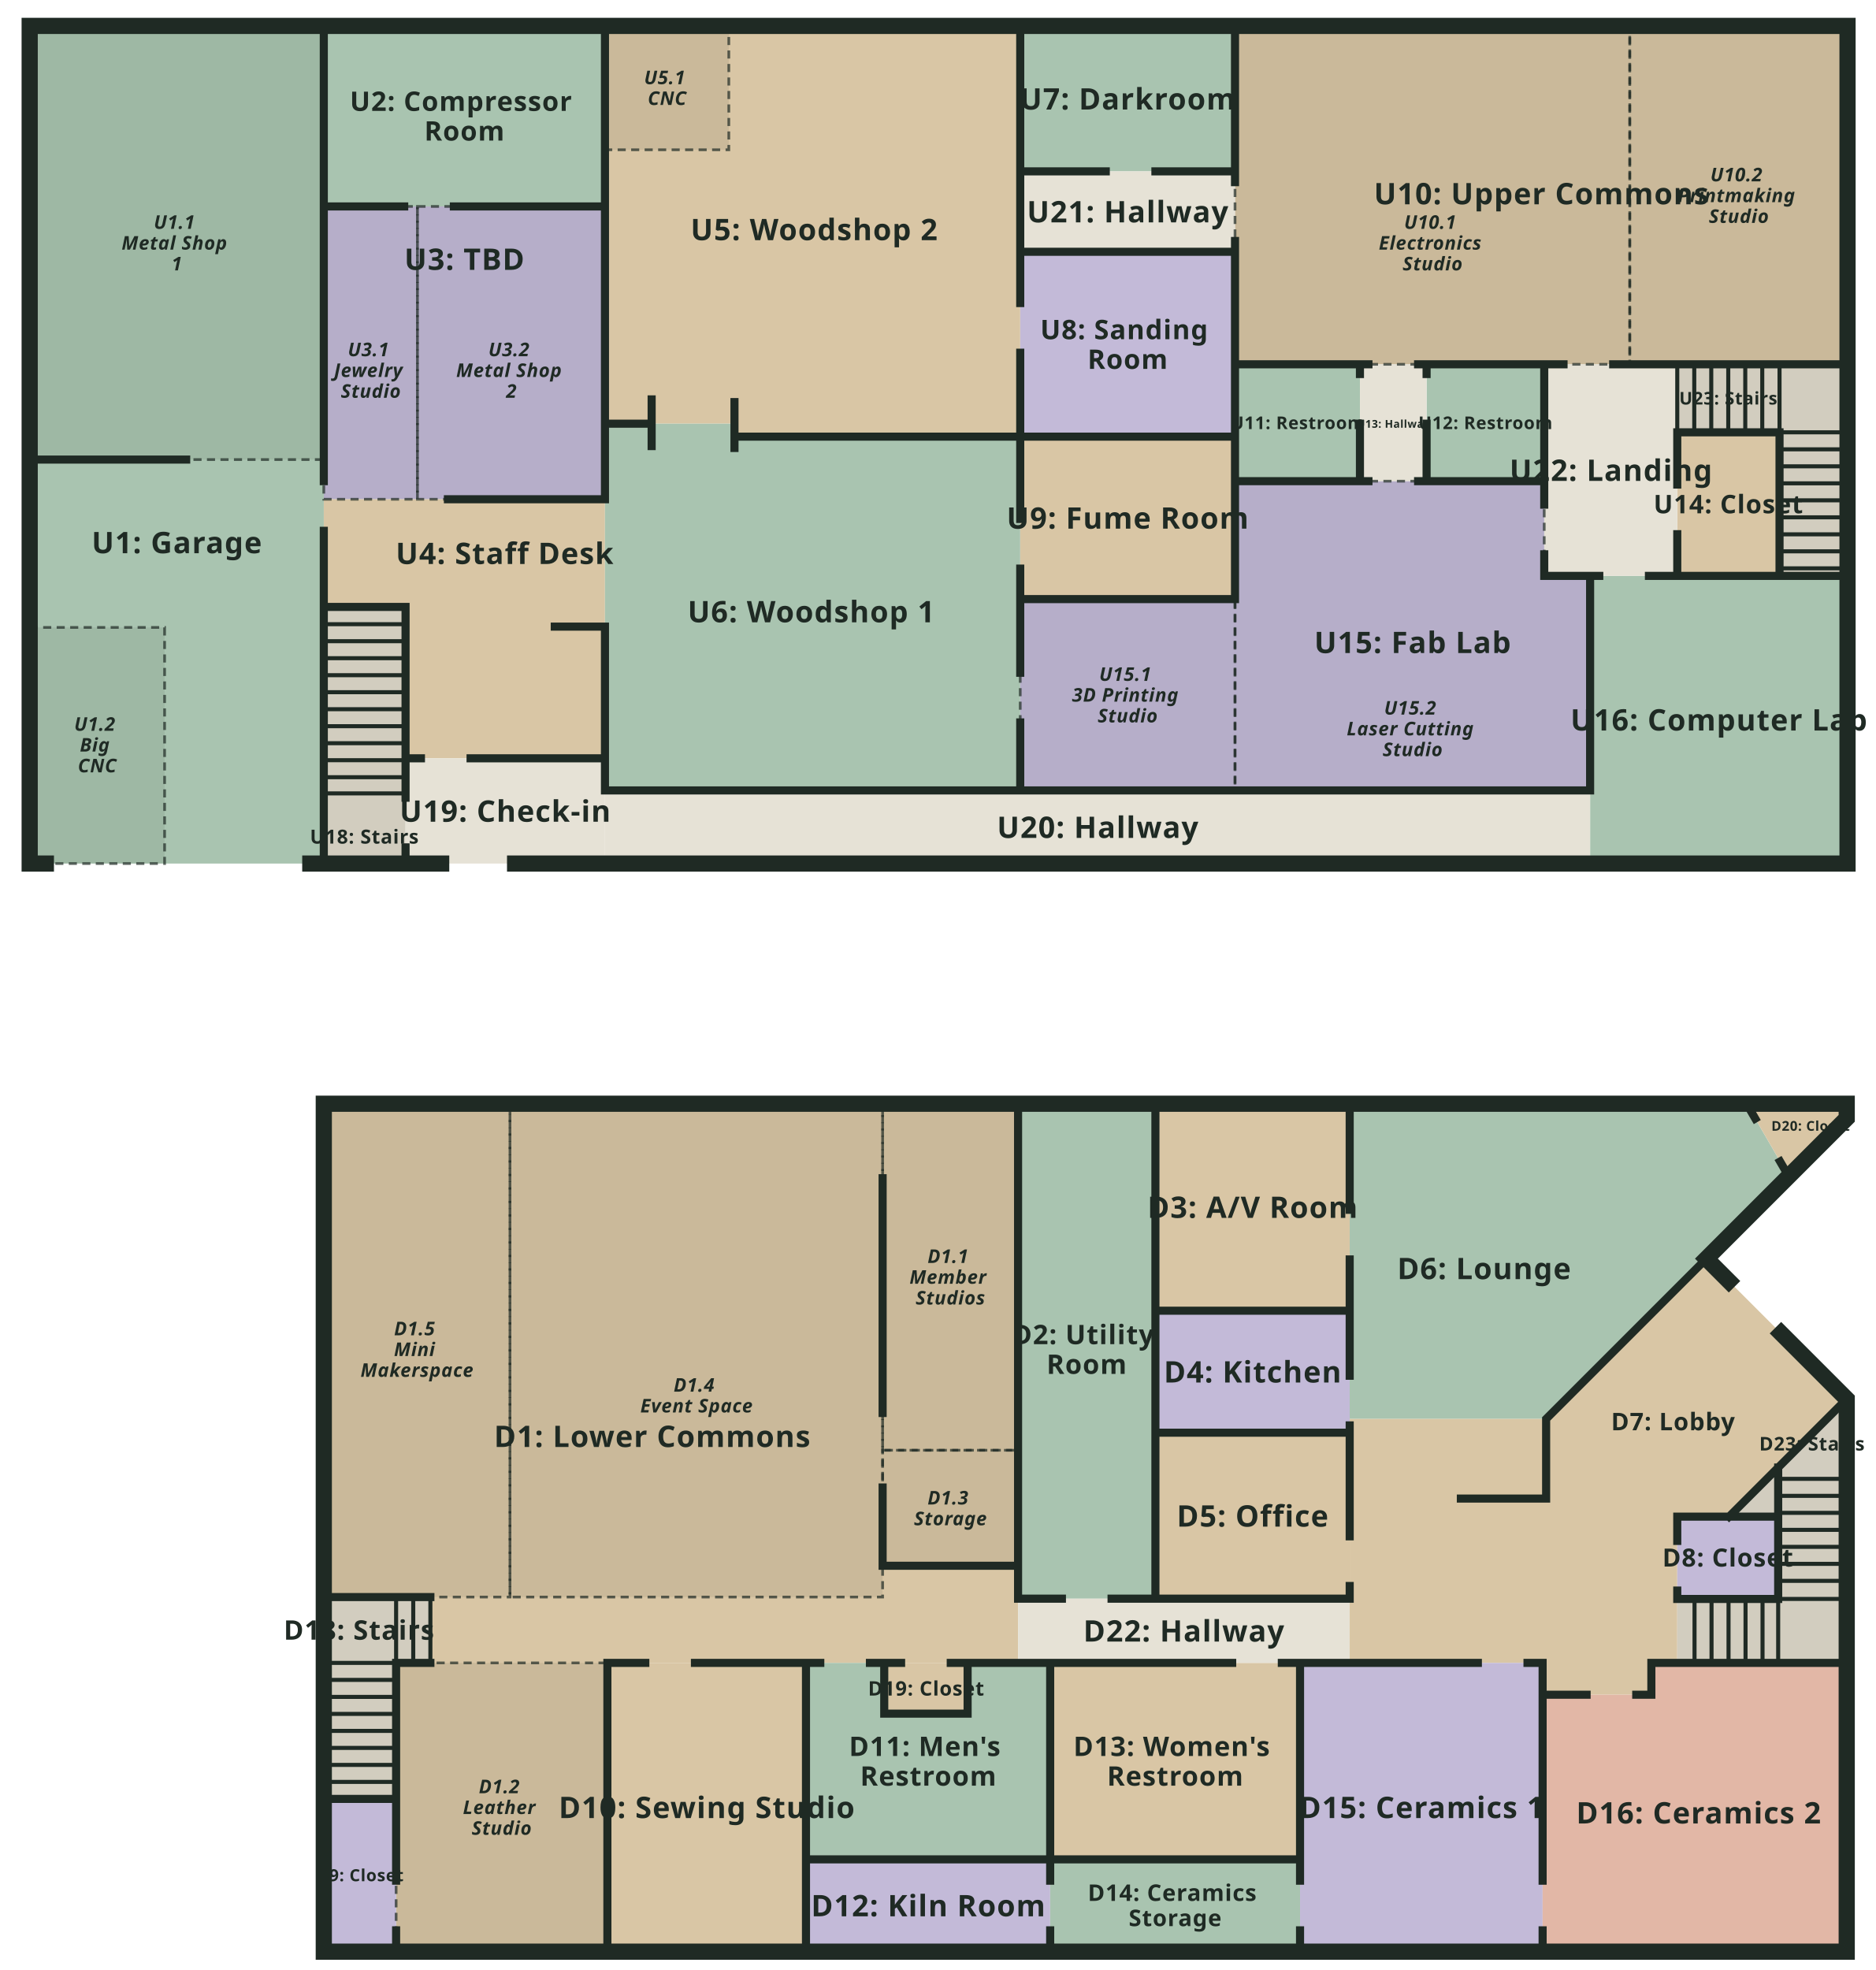
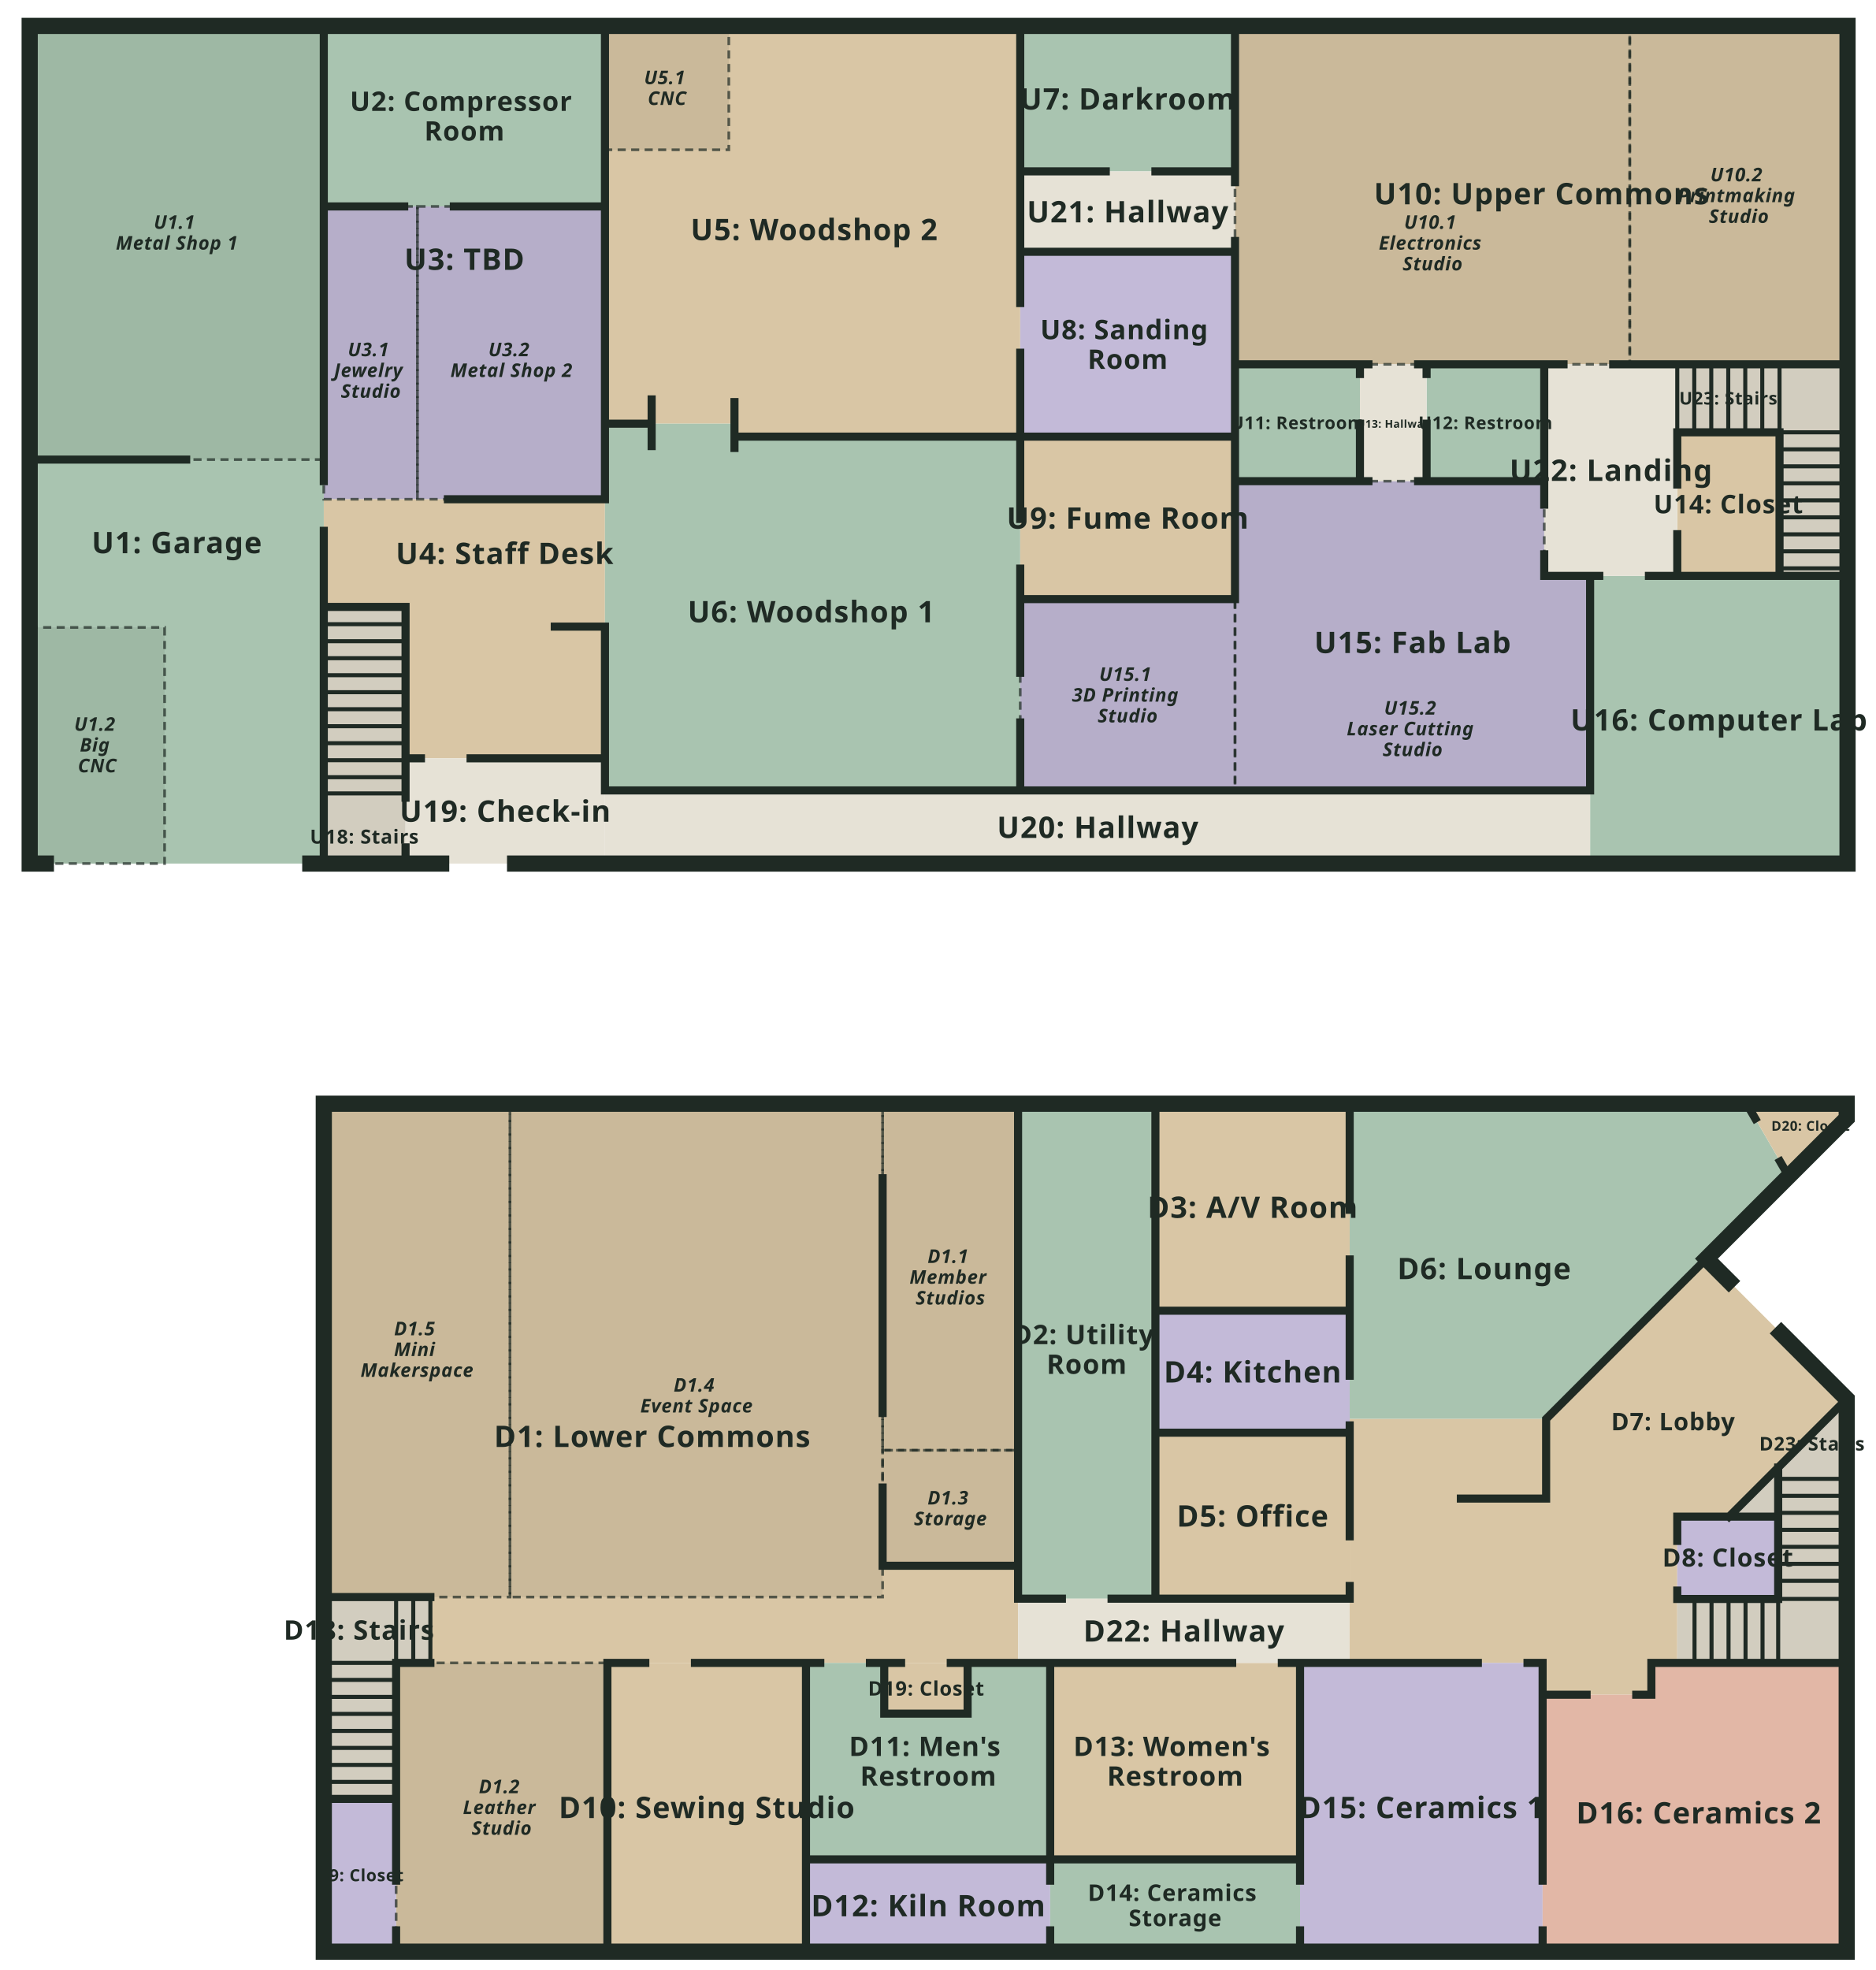
<svg xmlns="http://www.w3.org/2000/svg" viewBox="170 20 695 730">
  <g id="upstairs">
    <g id="up-rooms" stroke="none" fill-rule="evenodd">
      <path id="room-U1" fill="#a9c4b0" d="M181 29.6 L290 29.6 L290 340 L181 340 Z" />
      <path id="room-U2" fill="#a9c4b0" d="M290 29.6 L394.2 29.6 L394.2 96.5 L290 96.5 Z" />
      <path id="room-U3" fill="#c3bad8" d="M290 96.5 L394.2 96.5 L394.2 205 L290 205 Z" />
      <path id="room-U4" fill="#d9c6a5" d="M290 205 L394.2 205 L394.2 301 L320.3 301 L320.3 244.9 L290 244.9 Z" />
      <path id="room-U5" fill="#d9c6a5" d="M394.2 29.6 L548.1 29.6 L548.1 181.8 L442.2 181.8 L442.2 177 L394.2 177 Z" />
      <path id="room-U6" fill="#a9c4b0" d="M394.2 177 L442.2 177 L442.2 181.8 L548.1 181.8 L548.1 312.9 L394.2 312.9 Z" />
      <path id="room-U7" fill="#a9c4b0" d="M548.1 29.6 L627.7 29.6 L627.7 83.5 L548.1 83.5 Z" />
      <path id="room-U8" fill="#c3bad8" d="M548.1 113.3 L627.7 113.3 L627.7 181.8 L548.1 181.8 Z" />
      <path id="room-U9" fill="#d9c6a5" d="M548.1 181.8 L627.7 181.8 L627.7 242 L548.1 242 Z" />
      <path id="room-U15" fill="#c3bad8" d="M627.7 198.3 L742.3 198.3 L742.3 233.4 L759.3 233.4 L759.3 312.9 L548.1 312.9 L548.1 242 L627.7 242 Z" />
      <path id="room-U10" fill="#d9c6a5" d="M627.7 29.6 L854.7 29.6 L854.7 155 L627.7 155 Z" />
      <path id="room-U11" fill="#a9c4b0" d="M627.7 155 L674 155 L674 198.3 L627.7 198.3 Z" />
      <path id="room-U12" fill="#a9c4b0" d="M698.7 155 L742.3 155 L742.3 198.3 L698.7 198.3 Z" />
      <path id="room-U14" fill="#d9c6a5" d="M791.6 180.2 L829.5 180.2 L829.5 233.4 L791.6 233.4 Z" />
      <path id="room-U16" fill="#a9c4b0" d="M759.3 233.4 L854.7 233.4 L854.7 340 L759.3 340 Z" />
      <path id="room-U18" fill="#d2cdbf" d="M290 244.9 L320.3 244.9 L320.3 340 L290 340 Z" />
      <path id="room-U19" fill="#e6e2d6" d="M320.3 301 L394.2 301 L394.2 340 L320.3 340 Z" />
      <path id="room-U20" fill="#e6e2d6" d="M394.2 312.9 L759.3 312.9 L759.3 340 L394.2 340 Z" />
      <path id="room-U21" fill="#e6e2d6" d="M548.1 83.5 L627.7 83.5 L627.7 113.3 L548.1 113.3 Z" />
      <path id="room-U13" fill="#e6e2d6" d="M674 155 L698.7 155 L698.7 198.3 L674 198.3 Z" />
      <path id="room-U22" fill="#e6e2d6" d="M742.3 155 L791.6 155 L791.6 233.4 L742.3 233.4 Z" />
      <path id="room-U23" fill="#d2cdbf" d="M791.6 155 L854.7 155 L854.7 233.4 L829.5 233.4 L829.5 180.2 L791.6 180.2 Z" />
    </g>
    <g id="up-zones" fill="#1f2a24" fill-opacity="0.08" stroke="#1f2a24" stroke-width="1" stroke-dasharray="3 2" stroke-opacity="0.7">
      <path id="zone-U1.1" data-room="U1" d="M181 29.6 L290 29.6 L290 190.3 L181 190.3 Z" />
      <path id="zone-U1.2" data-room="U1" d="M181 252.5 L231 252.5 L231 340 L181 340 Z" />
      <path id="zone-U5.1" data-room="U5" d="M394.2 29.6 L440.1 29.6 L440.1 75.5 L394.2 75.5 Z" />
      <path id="zone-U10.1" data-room="U10" d="M627.7 29.6 L774 29.6 L774 155 L627.7 155 Z" />
      <path id="zone-U10.2" data-room="U10" d="M774 29.6 L854.7 29.6 L854.7 155 L774 155 Z" />
      <path id="zone-U15.1" data-room="U15" d="M548.1 242 L627.7 242 L627.7 312.9 L548.1 312.9 Z" />
      <path id="zone-U15.2" data-room="U15" d="M627.7 198.3 L742.3 198.3 L742.3 233.4 L759.3 233.4 L759.3 312.9 L627.7 312.9 Z" />
      <path id="zone-U3.1" data-room="U3" d="M290 96.5 L324.7 96.5 L324.7 205 L290 205 Z" />
      <path id="zone-U3.2" data-room="U3" d="M324.7 96.5 L394.2 96.5 L394.2 205 L324.7 205 Z" />
    </g>
    <g id="up-walls" fill="none" stroke="#1f2a24" stroke-linecap="square">
      <path id="up-exterior" stroke-width="6" d="M333.5 340 H285 M187 340 H181 V29.6 H854.7 V340 H360.9" />
      <path id="up-interior" stroke-width="3" d="M181 190.3 H239 M290 29.6 V198.3 M290 216.7 V340 M290 244.9 H320.3 V315.6 M320.3 334 V340 M290 96.5 H319.8 M338.2 96.5 H394.2 M394.2 29.6 V205 H336 M375.6 252.2 H394.2 V312.9 M320.3 301 H326 M344.4 301 H394.2 M394.2 312.9 H759.3 M442.2 181.8 H627.7 M442.2 169 V186 M394.2 177 H411.5 M411.5 168 V185.3 M548.1 29.6 V132.3 M548.1 150.7 V212.3 M548.1 230.7 V269.3 M548.1 287.7 V312.9 M548.1 83.5 H579.8 M598.2 83.5 H627.7 M627.7 29.6 V87.5 M627.7 109.3 V242 M548.1 113.3 H627.7 M548.1 242 H627.7 M627.7 155 H677.15 M627.7 198.3 H677.15 M674 155 V158.6 M674 177 V198.3 M695.55 155 H749.45 M742.3 155 V207 M695.55 198.3 H742.3 M698.7 155 V158.6 M698.7 177 V198.3 M742.3 225.4 V233.4 H762.7 M759.3 233.4 V312.9 M767.85 155 H854.7 M791.6 180.2 V199.55 M791.6 217.95 V233.4 M791.6 180.2 H829.5 V233.4 M781.1 233.4 H854.7" />
      <path id="up-stairs" stroke-width="1.5" d="M290 245 H320.3 V314 H290 Z M290 251.3 H320.3 M290 257.6 H320.3 M290 263.9 H320.3 M290 270.2 H320.3 M290 276.5 H320.3 M290 282.8 H320.3 M290 289.1 H320.3 M290 295.4 H320.3 M290 301.7 H320.3 M290 308 H320.3 M791.6 155 H829.5 V180.2 H791.6 Z M797.9 155 V180.2 M804.2 155 V180.2 M810.5 155 V180.2 M816.8 155 V180.2 M823.1 155 V180.2 M829.5 180.2 H854.7 V233.4 H829.5 Z M829.5 186.5 H854.7 M829.5 192.8 H854.7 M829.5 199.1 H854.7 M829.5 205.4 H854.7 M829.5 211.7 H854.7 M829.5 218 H854.7 M829.5 224.3 H854.7 M829.5 230.6 H854.7" />
    </g>
    <g id="up-room-labels" stroke="none" fill="#1f2a24" font-family="'Archivo Narrow', sans-serif" font-weight="600" text-anchor="middle" letter-spacing="0.03em" style="text-transform:uppercase">
      <text id="label-U1" x="235.5" y="225" font-size="11">
        <tspan x="235.5" dy="0">U1: Garage</tspan>
      </text>
      <text id="label-U2" x="342.1" y="61.1" font-size="10">
        <tspan x="342.1" dy="0">U2: Compressor</tspan>
        <tspan x="342.1" dy="11.00">Room</tspan>
      </text>
      <text id="label-U3" x="342.1" y="120" font-size="11">
        <tspan x="342.1" dy="0">U3: TBD</tspan>
      </text>
      <text id="label-U4" x="357" y="229.0" font-size="11">
        <tspan x="357" dy="0">U4: Staff Desk</tspan>
      </text>
      <text id="label-U5" x="471.7" y="109.0" font-size="11">
        <tspan x="471.7" dy="0">U5: Woodshop 2</tspan>
      </text>
      <text id="label-U6" x="470.6" y="250.6" font-size="11">
        <tspan x="470.6" dy="0">U6: Woodshop 1</tspan>
      </text>
      <text id="label-U7" x="587.9" y="60.6" font-size="11">
        <tspan x="587.9" dy="0">U7: Darkroom</tspan>
      </text>
      <text id="label-U8" x="587.9" y="145.7" font-size="10">
        <tspan x="587.9" dy="0">U8: Sanding</tspan>
        <tspan x="587.9" dy="11.00">Room</tspan>
      </text>
      <text id="label-U9" x="587.9" y="215.9" font-size="11">
        <tspan x="587.9" dy="0">U9: Fume Room</tspan>
      </text>
      <text id="label-U15" x="693.5" y="262" font-size="11">
        <tspan x="693.5" dy="0">U15: Fab Lab</tspan>
      </text>
      <text id="label-U10" x="741.2" y="95.7" font-size="11">
        <tspan x="741.2" dy="0">U10: Upper Commons</tspan>
      </text>
      <text id="label-U11" x="650.9" y="179.0" font-size="6.5">
        <tspan x="650.9" dy="0">U11: Restroom</tspan>
      </text>
      <text id="label-U12" x="720.5" y="179.0" font-size="6.5">
        <tspan x="720.5" dy="0">U12: Restroom</tspan>
      </text>
      <text id="label-U14" x="810.5" y="210.2" font-size="9.5">
        <tspan x="810.5" dy="0">U14: Closet</tspan>
      </text>
      <text id="label-U16" x="807" y="290.7" font-size="11">
        <tspan x="807" dy="0">U16: Computer Lab</tspan>
      </text>
      <text id="label-U18" x="305" y="332.6" font-size="7.2">
        <tspan x="305" dy="0">U18: Stairs</tspan>
      </text>
      <text id="label-U19" x="357.2" y="324.5" font-size="11">
        <tspan x="357.2" dy="0">U19: Check-in</tspan>
      </text>
      <text id="label-U20" x="576.8" y="330.5" font-size="11">
        <tspan x="576.8" dy="0">U20: Hallway</tspan>
      </text>
      <text id="label-U21" x="587.9" y="102.4" font-size="11">
        <tspan x="587.9" dy="0">U21: Hallway</tspan>
      </text>
      <text id="label-U22" x="767" y="198.2" font-size="11">
        <tspan x="767" dy="0">U22: Landing</tspan>
      </text>
      <text id="label-U23" x="810.5" y="169.9" font-size="6.5">
        <tspan x="810.5" dy="0">U23: Stairs</tspan>
      </text>
      <text id="label-U13" x="686.4" y="178.5" font-size="4">
        <tspan x="686.4" dy="0">U13: Hallway</tspan>
      </text>
    </g>
    <g id="up-zone-labels" stroke="none" fill="#1f2a24" font-family="'Archivo Narrow', sans-serif" font-weight="600" font-style="italic" text-anchor="middle" letter-spacing="0.03em" style="text-transform:uppercase">
      <text id="zlabel-U1.1" x="235.5" y="104.8" font-size="7">
        <tspan x="235.5" dy="0">U1.1</tspan>
-         <tspan x="235.5" dy="7.70">Metal Shop</tspan>
-         <tspan x="235.5" dy="7.70">1</tspan>
+         <tspan x="235.5" dy="7.70">Metal Shop 1</tspan>
      </text>
      <text id="zlabel-U1.2" x="206" y="290.8" font-size="7">
        <tspan x="206" dy="0">U1.2</tspan>
        <tspan x="206" dy="7.7">Big</tspan>
        <tspan x="206" dy="7.7">CNC</tspan>
      </text>
      <text id="zlabel-U5.1" x="417.2" y="51.2" font-size="7">
        <tspan x="417.2" dy="0">U5.1</tspan>
        <tspan x="417.2" dy="7.7">CNC</tspan>
      </text>
      <text id="zlabel-U10.1" x="700.9" y="104.8" font-size="7">
        <tspan x="700.9" dy="0">U10.1</tspan>
        <tspan x="700.9" dy="7.7">Electronics</tspan>
        <tspan x="700.9" dy="7.7">Studio</tspan>
      </text>
      <text id="zlabel-U10.2" x="814.4" y="87.2" font-size="7">
        <tspan x="814.4" dy="0">U10.2</tspan>
        <tspan x="814.4" dy="7.7">Printmaking</tspan>
        <tspan x="814.4" dy="7.7">Studio</tspan>
      </text>
      <text id="zlabel-U15.1" x="587.9" y="272.3" font-size="7">
        <tspan x="587.9" dy="0">U15.1</tspan>
        <tspan x="587.9" dy="7.7">3D Printing</tspan>
        <tspan x="587.9" dy="7.7">Studio</tspan>
      </text>
      <text id="zlabel-U15.2" x="693.5" y="284.8" font-size="7">
        <tspan x="693.5" dy="0">U15.2</tspan>
        <tspan x="693.5" dy="7.7">Laser Cutting</tspan>
        <tspan x="693.5" dy="7.7">Studio</tspan>
      </text>
      <text id="zlabel-U3.1" x="307.4" y="152" font-size="7">
        <tspan x="307.4" dy="0">U3.1</tspan>
        <tspan x="307.4" dy="7.70">Jewelry</tspan>
        <tspan x="307.4" dy="7.70">Studio</tspan>
      </text>
      <text id="zlabel-U3.2" x="359.5" y="152" font-size="7">
        <tspan x="359.5" dy="0">U3.2</tspan>
-         <tspan x="359.5" dy="7.70">Metal Shop</tspan>
-         <tspan x="359.5" dy="7.70">2</tspan>
+         <tspan x="359.5" dy="7.70">Metal Shop 2</tspan>
      </text>
    </g>
  </g>
  <g id="downstairs" transform="translate(0 50)">
    <g id="down-rooms" stroke="none" fill-rule="evenodd">
      <path id="room-D1" fill="#d9c6a5" d="M290 379 L547.3 379 L547.3 586.2 L395.1 586.2 L395.1 693.2 L316.8 693.2 L316.8 586.2 L329.5 586.2 L329.5 562.4 L290 562.4 Z" />
      <path id="room-D2" fill="#a9c4b0" d="M547.3 379 L598.2 379 L598.2 562.4 L547.3 562.4 Z" />
      <path id="room-D3" fill="#d9c6a5" d="M598.2 379 L670.2 379 L670.2 455.7 L598.2 455.7 Z" />
      <path id="room-D4" fill="#c3bad8" d="M598.2 455.7 L670.2 455.7 L670.2 500.9 L598.2 500.9 Z" />
      <path id="room-D5" fill="#d9c6a5" d="M598.2 500.9 L670.2 500.9 L670.2 562.4 L598.2 562.4 Z" />
      <path id="room-D6" fill="#a9c4b0" d="M670.2 379 L817.3 379 L832.9 405.9 L802.4 436.4 L743 495.8 L670.2 495.8 Z" />
      <path id="room-D7" fill="#d9c6a5" d="M802.4 436.4 L854.4 488.4 L810.8 532 L791.6 532 L791.6 586.2 L782 586.2 L782 598 L741.7 598 L741.7 586.2 L670.2 586.2 L670.2 495.8 L743 495.8 Z" />
      <path id="room-D20" fill="#d9c6a5" d="M817.3 379 L854.4 379 L854.4 384.4 L832.9 405.9 Z" />
      <path id="room-D8" fill="#c3bad8" d="M791.6 532 L829 532 L829 562.5 L791.6 562.5 Z" />
      <path id="room-D9" fill="#c3bad8" d="M290 636.6 L316.8 636.6 L316.8 693.2 L290 693.2 Z" />
      <path id="room-D10" fill="#d9c6a5" d="M395.1 586.2 L468.7 586.2 L468.7 693.2 L395.1 693.2 Z" />
      <path id="room-D11" fill="#a9c4b0" d="M468.7 586.2 L497.7 586.2 L497.7 605 L528.6 605 L528.6 586.2 L559.2 586.2 L559.2 659 L468.7 659 Z" />
      <path id="room-D19" fill="#d9c6a5" d="M497.7 586.2 L528.6 586.2 L528.6 605 L497.7 605 Z" />
      <path id="room-D12" fill="#c3bad8" d="M468.7 659 L559.2 659 L559.2 693.2 L468.7 693.2 Z" />
      <path id="room-D13" fill="#d9c6a5" d="M559.2 586.2 L651.8 586.2 L651.8 659 L559.2 659 Z" />
      <path id="room-D14" fill="#a9c4b0" d="M559.2 659 L651.8 659 L651.8 693.2 L559.2 693.2 Z" />
      <path id="room-D15" fill="#c3bad8" d="M651.8 586.2 L741.7 586.2 L741.7 693.2 L651.8 693.2 Z" />
      <path id="room-D16" fill="#e2b7a6" d="M741.7 598 L782 598 L782 586.2 L854.4 586.2 L854.4 693.2 L741.7 693.2 Z" />
      <path id="room-D18" fill="#d2cdbf" d="M290 561.8 L329.5 561.8 L329.5 586.2 L316.8 586.2 L316.8 636.6 L290 636.6 Z" />
      <path id="room-D22" fill="#e6e2d6" d="M547.3 562.4 L670.2 562.4 L670.2 586.2 L547.3 586.2 Z" />
      <path id="room-D23" fill="#d2cdbf" d="M810.8 532 L854.4 488.4 L854.4 586.2 L791.6 586.2 L791.6 562.5 L829 562.5 L829 532 Z" />
    </g>
    <g id="down-zones" fill="#1f2a24" fill-opacity="0.08" stroke="#1f2a24" stroke-width="1" stroke-dasharray="3 2" stroke-opacity="0.7">
      <path id="zone-D1.1" data-room="D1" d="M497.1 379 L547.3 379 L547.3 507.4 L497.1 507.4 Z" />
      <path id="zone-D1.3" data-room="D1" d="M497.1 507.4 L547.3 507.4 L547.3 550.2 L497.1 550.2 Z" />
      <path id="zone-D1.2" data-room="D1" d="M316.8 586.2 L395.1 586.2 L395.1 693.2 L316.8 693.2 Z" />
      <path id="zone-D1.4" data-room="D1" d="M359 379 L497.1 379 L497.1 561.8 L359 561.8 Z" />
      <path id="zone-D1.5" data-room="D1" d="M290 379 L359 379 L359 561.8 L290 561.8 Z" />
    </g>
    <g id="down-walls" fill="none" stroke="#1f2a24" stroke-linecap="square">
      <path id="down-exterior" stroke-width="6" d="M290 379 H854.4 V384.4 L802.4 436.4 L810.7 444.7 M830.1 464.1 L854.4 488.4 V693.2 H290 V379" />
      <path id="down-interior" stroke-width="3" d="M547.3 379 V562.4 H563.55 M497.1 406.6 V493.6 M497.1 521.2 V550.2 H547.3 M581.95 562.4 H670.2 M598.2 379 V562.4 M598.2 455.7 H670.2 M598.2 500.9 H670.2 M670.2 379 V418.3 M670.2 436.7 V479.8 M670.2 498.2 V539.3 M670.2 557.7 V562.4 M290 561.8 H329.5 M290 636.6 H316.8 M316.8 586.2 H329.5 M395.1 586.2 H409.15 M427.55 586.2 H474 M492.4 586.2 H503.95 M497.7 586.2 V605 H528.6 V586.2 M522.35 586.2 H626.65 M645.05 586.2 H717.7 M736.1 586.2 H741.7 M741.7 598 H758 M776.4 598 H782 V586.2 H854.4 M316.8 586.2 V666.9 M316.8 685.3 V693.2 M395.1 586.2 V693.2 M468.7 586.2 V693.2 M559.2 586.2 V666.9 M559.2 685.3 V693.2 M468.7 659 H651.8 M651.8 586.2 V666.9 M651.8 685.3 V693.2 M741.7 586.2 V666.9 M741.7 685.3 V693.2 M802.4 436.4 L743 495.8 V525.3 H711.4 M817.3 379 L820.5 384.5 M829.7 400.4 L832.9 405.9 M854.4 488.4 L810.8 532 M791.6 541 V532 H827.6 M791.6 559.4 V562.5 M791.6 562.5 H829 M829 513.8 V562.5" />
      <path id="down-stairs" stroke-width="1.5" d="M290 586.2 H316.8 V636.6 H290 Z M290 592.5 H316.8 M290 598.8 H316.8 M290 605.1 H316.8 M290 611.4 H316.8 M290 617.7 H316.8 M290 624 H316.8 M290 630.3 H316.8 M316.8 561.8 H329.5 V586.2 H316.8 Z M323.15 561.8 V586.2 M829 518 H854.4 V562.5 H829 Z M829 524.3 H854.4 M829 530.6 H854.4 M829 536.9 H854.4 M829 543.2 H854.4 M829 549.5 H854.4 M829 555.8 H854.4 M798 562.5 H829 V586.2 H798 Z M804.3 562.5 V586.2 M810.6 562.5 V586.2 M816.9 562.5 V586.2 M823.2 562.5 V586.2" />
    </g>
    <g id="down-room-labels" stroke="none" fill="#1f2a24" font-family="'Archivo Narrow', sans-serif" font-weight="600" text-anchor="middle" letter-spacing="0.03em" style="text-transform:uppercase">
      <text id="label-D1" x="411.7" y="506.2" font-size="11">
        <tspan x="411.7" dy="0">D1: Lower Commons</tspan>
      </text>
      <text id="label-D2" x="572.7" y="468.1" font-size="10">
        <tspan x="572.7" dy="0">D2: Utility</tspan>
        <tspan x="572.7" dy="11.00">Room</tspan>
      </text>
      <text id="label-D3" x="634.2" y="421.3" font-size="11">
        <tspan x="634.2" dy="0">D3: A/V Room</tspan>
      </text>
      <text id="label-D4" x="634.2" y="482.3" font-size="11">
        <tspan x="634.2" dy="0">D4: Kitchen</tspan>
      </text>
      <text id="label-D5" x="634.2" y="535.7" font-size="11">
        <tspan x="634.2" dy="0">D5: Office</tspan>
      </text>
      <text id="label-D6" x="720" y="444.0" font-size="11">
        <tspan x="720" dy="0">D6: Lounge</tspan>
      </text>
      <text id="label-D8" x="810.3" y="550.5" font-size="9.3">
        <tspan x="810.3" dy="0">D8: Closet</tspan>
      </text>
      <text id="label-D9" x="303.4" y="667.1" font-size="6.2">
        <tspan x="303.4" dy="0">D9: Closet</tspan>
      </text>
      <text id="label-D10" x="431.9" y="643.7" font-size="11">
        <tspan x="431.9" dy="0">D10: Sewing Studio</tspan>
      </text>
      <text id="label-D11" x="514" y="620.7" font-size="10">
        <tspan x="514" dy="0">D11: Men's</tspan>
        <tspan x="514" dy="11.00">Restroom</tspan>
      </text>
      <text id="label-D19" x="513.2" y="598.3" font-size="7.4">
        <tspan x="513.2" dy="0">D19: Closet</tspan>
      </text>
      <text id="label-D12" x="514" y="680.1" font-size="11">
        <tspan x="514" dy="0">D12: Kiln Room</tspan>
      </text>
      <text id="label-D13" x="605.5" y="620.7" font-size="10">
        <tspan x="605.5" dy="0">D13: Women's</tspan>
        <tspan x="605.5" dy="11.00">Restroom</tspan>
      </text>
      <text id="label-D14" x="605.5" y="674.4" font-size="8.5">
        <tspan x="605.5" dy="0">D14: Ceramics</tspan>
        <tspan x="605.5" dy="9.35">Storage</tspan>
      </text>
      <text id="label-D15" x="696.8" y="643.7" font-size="11">
        <tspan x="696.8" dy="0">D15: Ceramics 1</tspan>
      </text>
      <text id="label-D16" x="799.5" y="645.7" font-size="11">
        <tspan x="799.5" dy="0">D16: Ceramics 2</tspan>
      </text>
      <text id="label-D18" x="303" y="577.6" font-size="10">
        <tspan x="303" dy="0">D18: Stairs</tspan>
      </text>
      <text id="label-D22" x="608.7" y="578.3" font-size="11">
        <tspan x="608.7" dy="0">D22: Hallway</tspan>
      </text>
      <text id="label-D23" x="841.5" y="507.5" font-size="7">
        <tspan x="841.5" dy="0">D23: Stairs</tspan>
      </text>
      <text id="label-D20" x="841" y="389" font-size="5">
        <tspan x="841" dy="0">D20: Closet</tspan>
      </text>
      <text id="label-D7" x="790" y="500" font-size="9">
        <tspan x="790" dy="0">D7: Lobby</tspan>
      </text>
    </g>
    <g id="down-zone-labels" stroke="none" fill="#1f2a24" font-family="'Archivo Narrow', sans-serif" font-weight="600" font-style="italic" text-anchor="middle" letter-spacing="0.03em" style="text-transform:uppercase">
      <text id="zlabel-D1.1" x="522.2" y="438.0" font-size="7">
        <tspan x="522.2" dy="0">D1.1</tspan>
        <tspan x="522.2" dy="7.70">Member</tspan>
        <tspan x="522.2" dy="7.70">Studios</tspan>
      </text>
      <text id="zlabel-D1.3" x="522.2" y="527.5" font-size="7">
        <tspan x="522.2" dy="0">D1.3</tspan>
        <tspan x="522.2" dy="7.70">Storage</tspan>
      </text>
      <text id="zlabel-D1.2" x="355.9" y="634.5" font-size="7">
        <tspan x="355.9" dy="0">D1.2</tspan>
        <tspan x="355.9" dy="7.7">Leather</tspan>
        <tspan x="355.9" dy="7.7">Studio</tspan>
      </text>
      <text id="zlabel-D1.4" x="428.1" y="485.7" font-size="7">
        <tspan x="428.1" dy="0">D1.4</tspan>
        <tspan x="428.1" dy="7.7">Event Space</tspan>
      </text>
      <text id="zlabel-D1.5" x="324.5" y="464.8" font-size="7">
        <tspan x="324.5" dy="0">D1.5</tspan>
        <tspan x="324.5" dy="7.7">Mini</tspan>
        <tspan x="324.5" dy="7.7">Makerspace</tspan>
      </text>
    </g>
  </g>
</svg>
